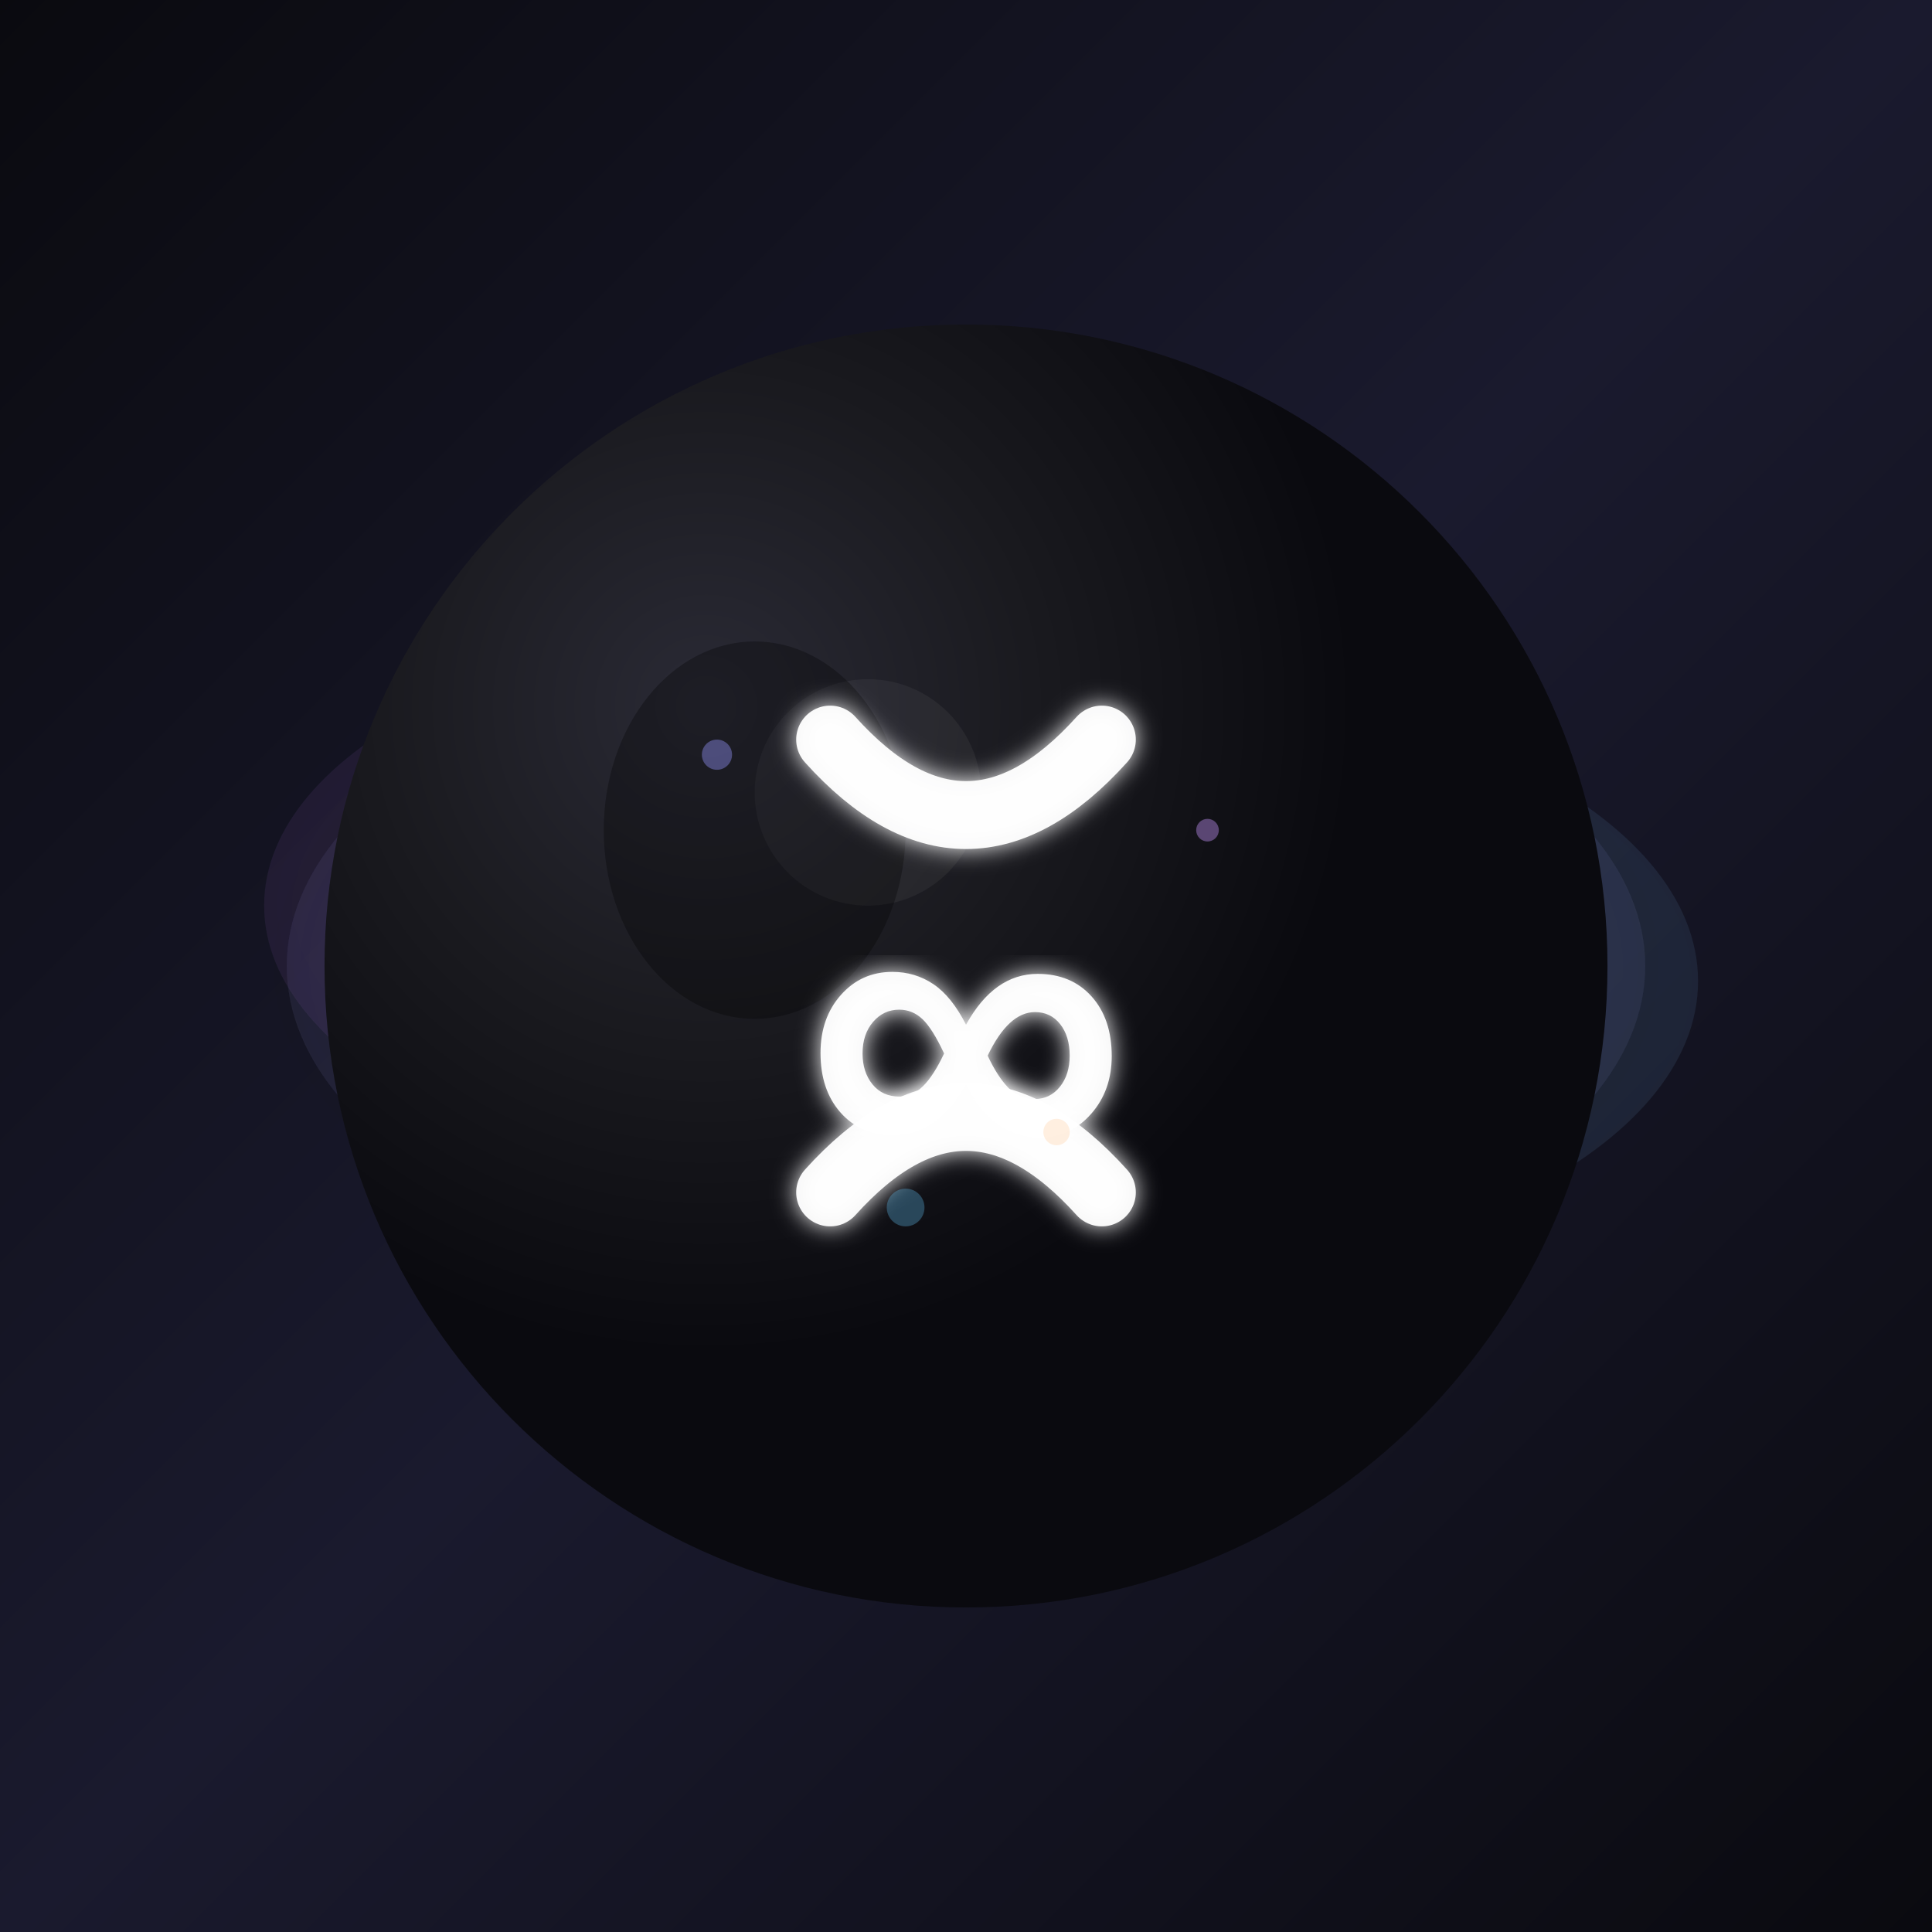
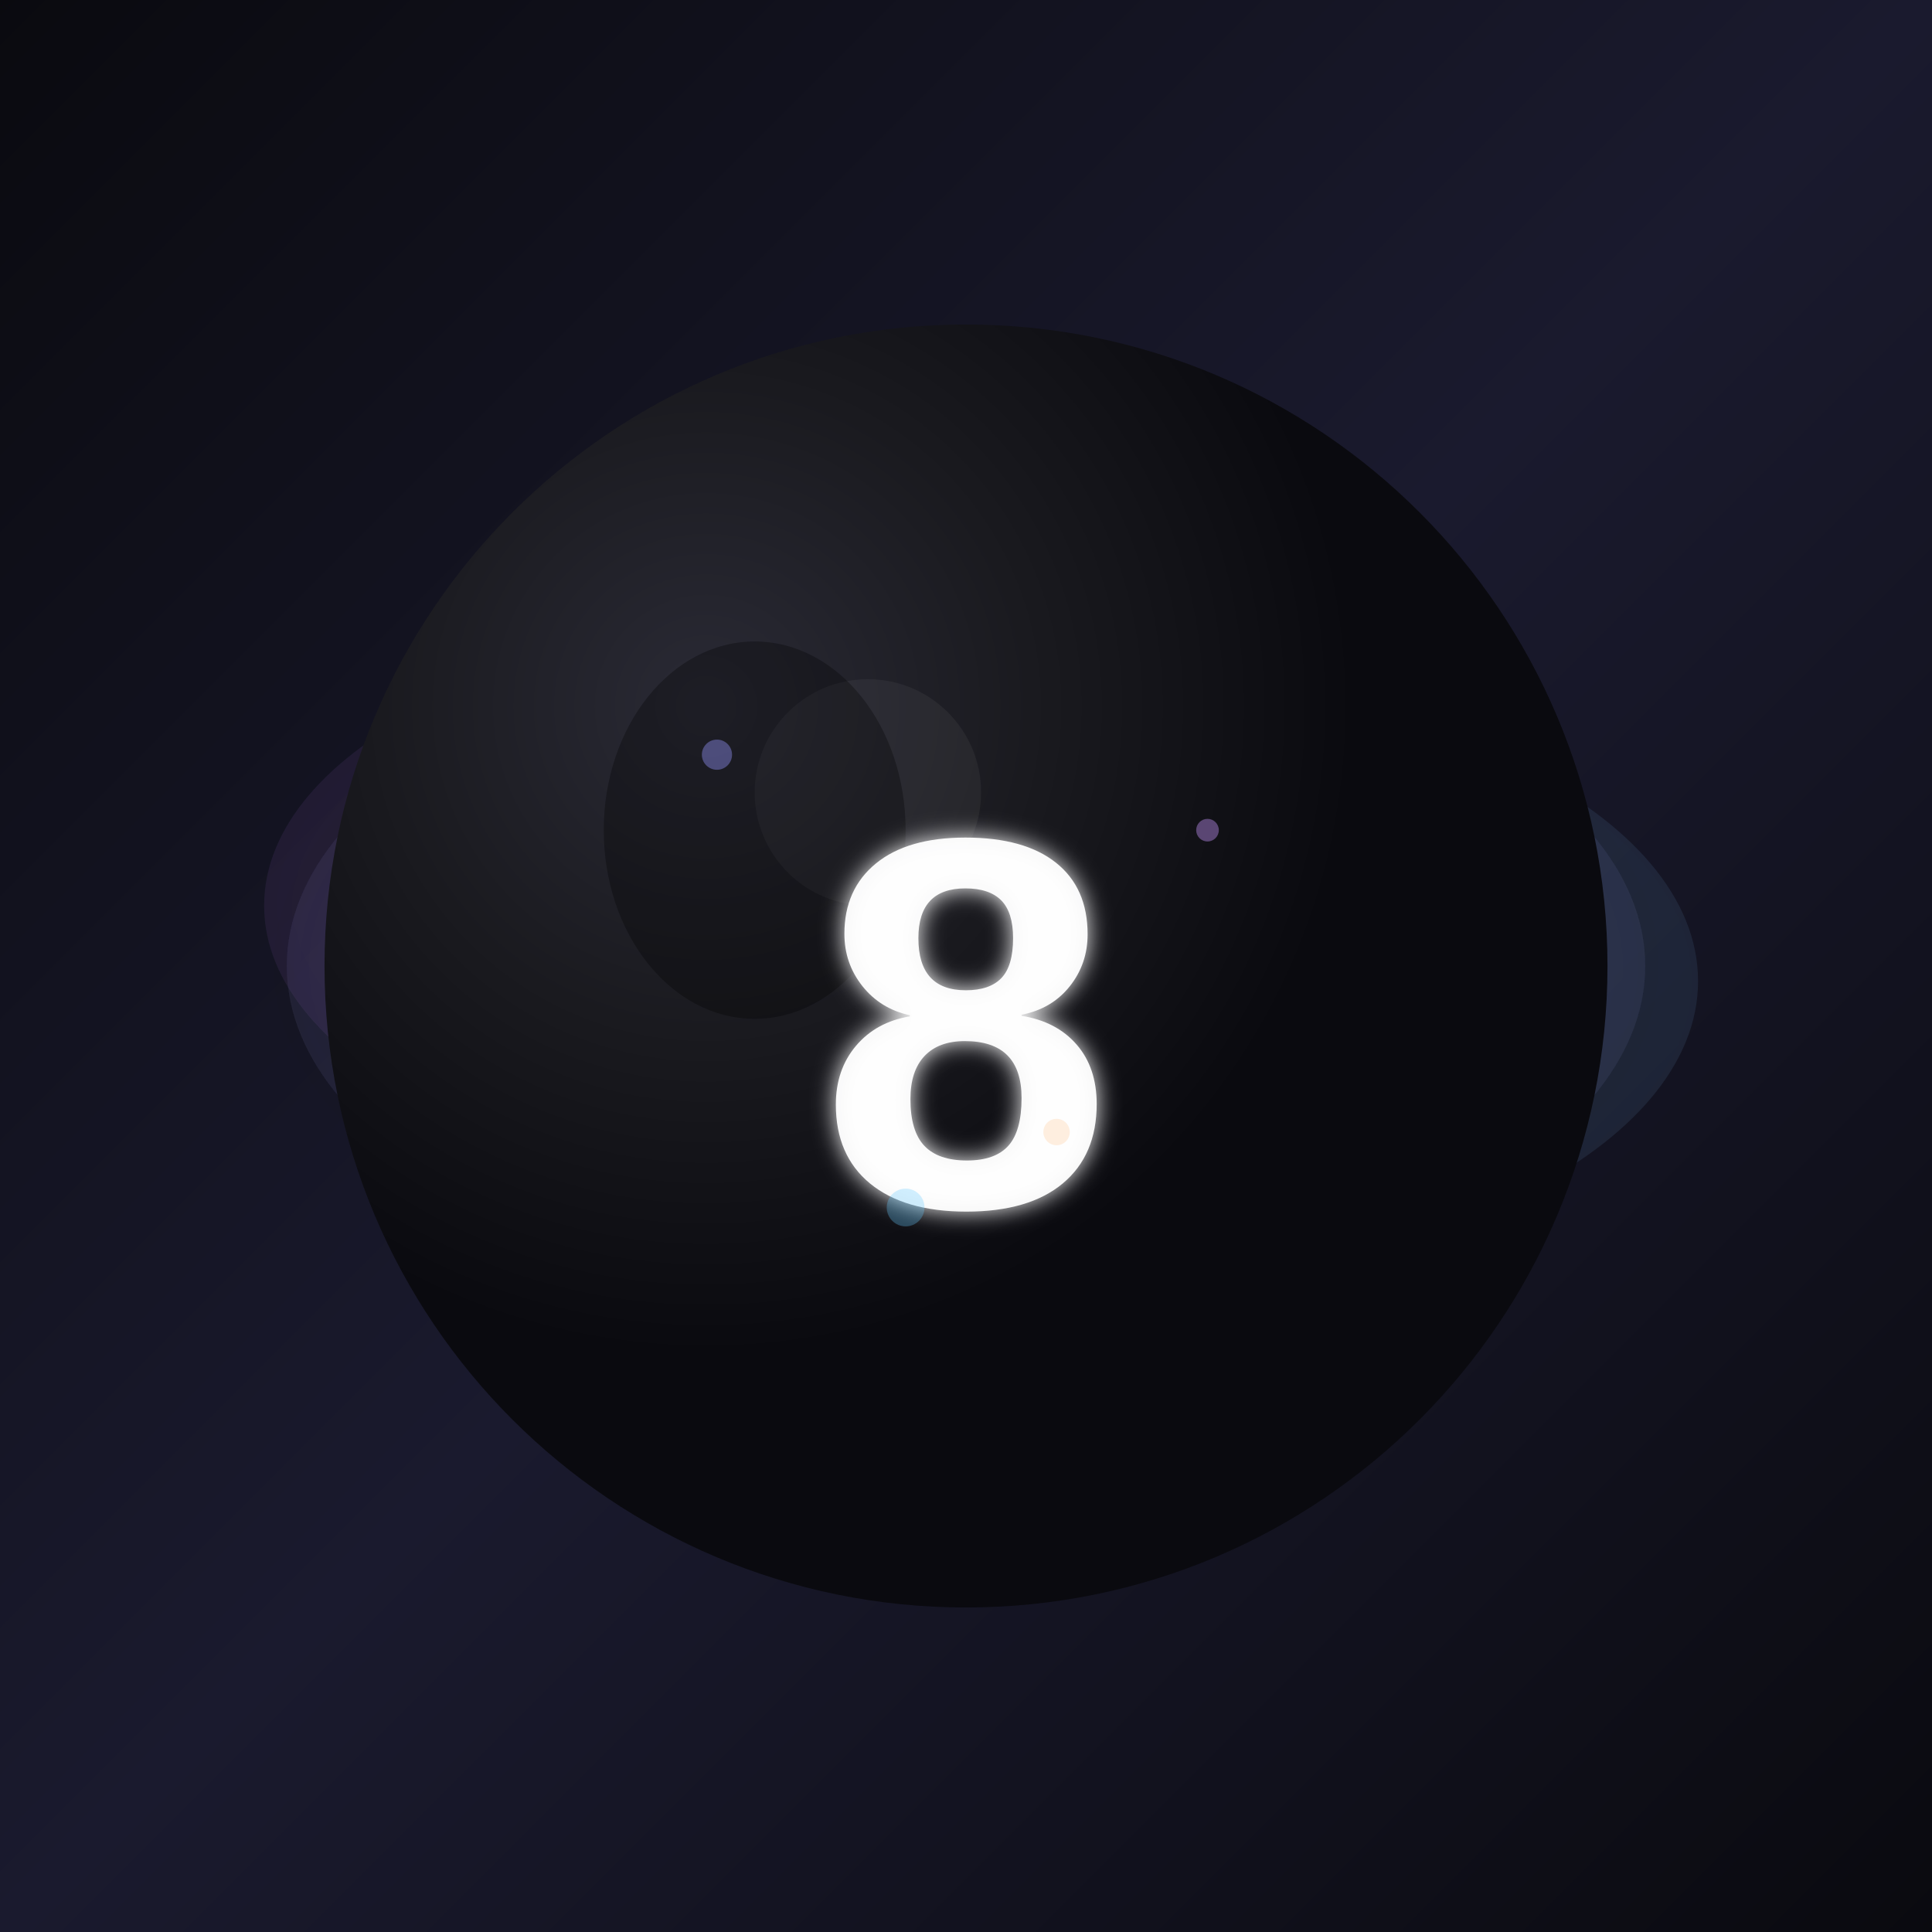
<svg xmlns="http://www.w3.org/2000/svg" viewBox="0 0 512 512" width="512" height="512">
  <defs>
    <linearGradient id="bgGradient" x1="0%" y1="0%" x2="100%" y2="100%">
      <stop offset="0%" style="stop-color:#0a0a0f;stop-opacity:1" />
      <stop offset="50%" style="stop-color:#1a1a2e;stop-opacity:1" />
      <stop offset="100%" style="stop-color:#0a0a0f;stop-opacity:1" />
    </linearGradient>
    <radialGradient id="ballGradient" cx="30%" cy="30%">
      <stop offset="0%" style="stop-color:#2a2a35;stop-opacity:1" />
      <stop offset="50%" style="stop-color:#1a1a1f;stop-opacity:1" />
      <stop offset="100%" style="stop-color:#0a0a0f;stop-opacity:1" />
    </radialGradient>
    <filter id="mist1" x="-50%" y="-50%" width="200%" height="200%">
      <feGaussianBlur in="SourceAlpha" stdDeviation="8" />
      <feOffset dx="0" dy="0" result="offsetblur" />
      <feComponentTransfer>
        <feFuncA type="linear" slope="0.3" />
      </feComponentTransfer>
      <feMerge>
        <feMergeNode />
        <feMergeNode in="SourceGraphic" />
      </feMerge>
    </filter>
    <filter id="mist2" x="-50%" y="-50%" width="200%" height="200%">
      <feGaussianBlur in="SourceAlpha" stdDeviation="6" />
      <feOffset dx="0" dy="0" result="offsetblur" />
      <feComponentTransfer>
        <feFuncA type="linear" slope="0.2" />
      </feComponentTransfer>
      <feMerge>
        <feMergeNode />
        <feMergeNode in="SourceGraphic" />
      </feMerge>
    </filter>
    <filter id="glow">
      <feGaussianBlur stdDeviation="3" result="coloredBlur" />
      <feMerge>
        <feMergeNode in="coloredBlur" />
        <feMergeNode in="SourceGraphic" />
      </feMerge>
    </filter>
  </defs>
  <rect width="512" height="512" fill="url(#bgGradient)" />
  <ellipse cx="256" cy="256" rx="180" ry="90" fill="rgba(100, 100, 150, 0.15)" filter="url(#mist1)" />
  <ellipse cx="220" cy="240" rx="150" ry="75" fill="rgba(150, 100, 200, 0.1)" filter="url(#mist2)" />
  <ellipse cx="290" cy="260" rx="160" ry="80" fill="rgba(100, 150, 200, 0.12)" filter="url(#mist2)" />
  <ellipse cx="256" cy="360" rx="90" ry="30" fill="rgba(0, 0, 0, 0.4)" />
  <circle cx="256" cy="256" r="170" fill="url(#ballGradient)" />
  <circle cx="230" cy="210" r="30" fill="rgba(255, 255, 255, 0.05)" />
  <ellipse cx="200" cy="220" rx="40" ry="50" fill="rgba(0, 0, 0, 0.3)" />
-   <g filter="url(#glow)" fill="rgba(255, 255, 255, 0.95)">
-     <path d="M 180 256               A 40 60 0 1 1 180 256               A 40 60 0 1 0 180 256" stroke="rgba(255, 255, 255, 0.95)" stroke-width="18" fill="none" stroke-linecap="round" />
-     <path d="M 332 256               A 40 60 0 1 0 332 256               A 40 60 0 1 1 332 256" stroke="rgba(255, 255, 255, 0.95)" stroke-width="18" fill="none" stroke-linecap="round" />
-     <path d="M 220 196 Q 256 236 292 196" stroke="rgba(255, 255, 255, 0.95)" stroke-width="18" fill="none" stroke-linecap="round" />
-     <path d="M 220 316 Q 256 276 292 316" stroke="rgba(255, 255, 255, 0.95)" stroke-width="18" fill="none" stroke-linecap="round" />
-   </g>
-   <text x="256" y="280" font-family="Arial, sans-serif" font-size="120" font-weight="bold" fill="rgba(255, 255, 255, 0.95)" text-anchor="middle" dominant-baseline="middle" filter="url(#glow)">∞</text>
+   <text x="256" y="280" font-family="Arial, sans-serif" font-size="140" font-weight="bold" fill="rgba(255, 255, 255, 0.95)" text-anchor="middle" dominant-baseline="middle" filter="url(#glow)">8</text>
  <circle cx="190" cy="200" r="4" fill="rgba(150, 150, 255, 0.4)" />
  <circle cx="320" cy="220" r="3" fill="rgba(200, 150, 255, 0.4)" />
  <circle cx="240" cy="320" r="5" fill="rgba(100, 200, 255, 0.3)" />
  <circle cx="280" cy="300" r="3.5" fill="rgba(255, 200, 150, 0.3)" />
</svg>
